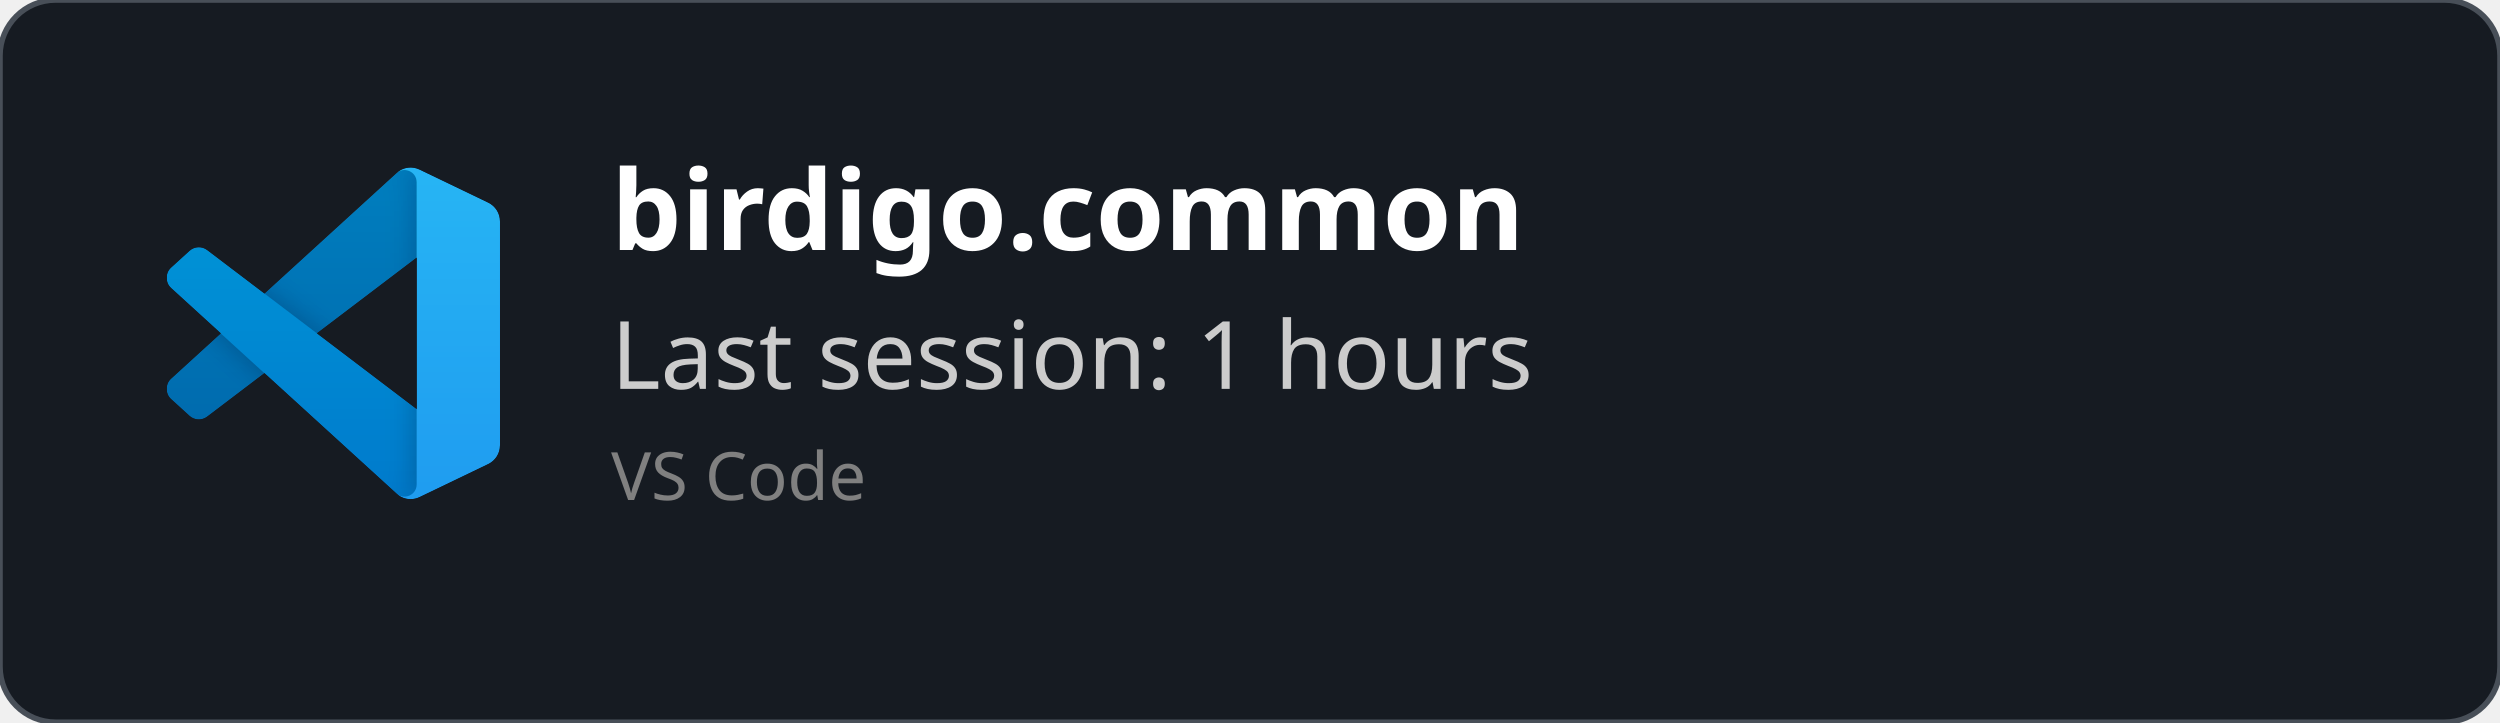
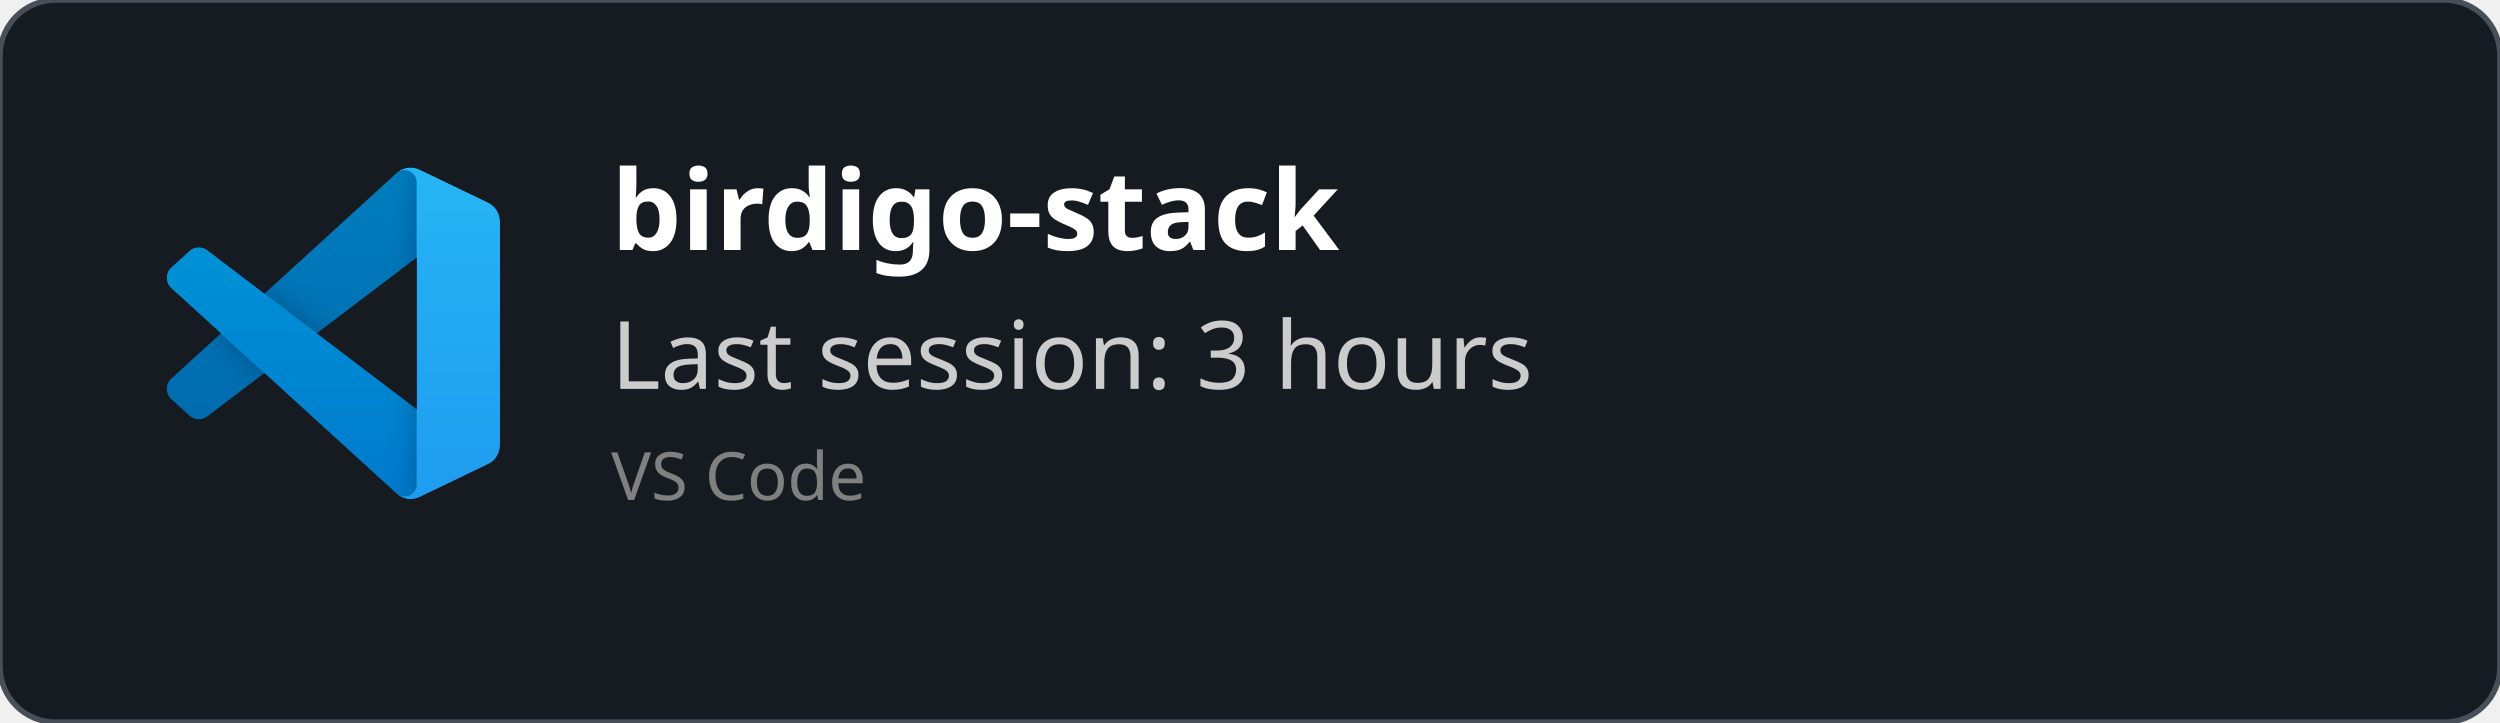
<svg xmlns="http://www.w3.org/2000/svg" width="450" height="130" viewBox="0 0 450 130" fill="none" role="img">
  <style>
    *{
        font-family: 'Segoe UI', Ubuntu, monospace
    }
    </style>
  <defs>
    <clipPath id="horizontalClip" x="20" y="20" width="500" height="200">
      <rect x="90" y="20" width="300" height="50" />
    </clipPath>
  </defs>
  <rect width="450" height="130" fill="rgba(22,27,34)" stroke="#484f58" stroke-width="1" fill-opacity="1" stroke-opacity="1" x="0" y="0" rx="10px" ry="10px">
    </rect>
  <svg width="60" height="60" x="30" y="30" viewBox="0 0 100 100" fill="none" id="vscode">
    <mask id="mask0" mask-type="alpha" maskUnits="userSpaceOnUse" x="0" y="0" width="100" height="100">
      <path fill-rule="evenodd" clip-rule="evenodd" d="M70.912 99.317C72.487 99.931 74.283 99.891 75.873 99.126L96.461 89.22C98.624 88.179 100 85.989 100 83.587V16.413C100 14.011 98.624 11.822 96.461 10.781L75.873 0.874C73.786 -0.13 71.345 0.116 69.513 1.447C69.252 1.637 69.003 1.849 68.769 2.083L29.355 38.041L12.187 25.01C10.589 23.797 8.354 23.896 6.869 25.246L1.363 30.255C-0.453 31.906 -0.455 34.763 1.359 36.417L16.247 50L1.359 63.583C-0.455 65.237 -0.453 68.094 1.363 69.745L6.869 74.754C8.354 76.104 10.589 76.204 12.187 74.99L29.355 61.959L68.769 97.917C69.392 98.541 70.125 99.01 70.912 99.317ZM75.015 27.299L45.109 50L75.015 72.701V27.299Z" fill="white" />
    </mask>
    <g mask="url(#mask0)">
      <path d="M96.461 10.796L75.857 0.876C73.472 -0.273 70.622 0.212 68.75 2.083L1.299 63.583C-0.516 65.237 -0.514 68.094 1.303 69.745L6.813 74.754C8.298 76.104 10.535 76.204 12.134 74.99L93.361 13.37C96.086 11.303 100 13.246 100 16.667V16.427C100 14.027 98.625 11.838 96.461 10.796Z" fill="#0065A9" />
      <g filter="url(#filter0_d)">
        <path d="M96.461 89.204L75.857 99.124C73.472 100.273 70.622 99.788 68.75 97.917L1.299 36.417C-0.516 34.763 -0.514 31.906 1.303 30.255L6.813 25.246C8.298 23.896 10.535 23.796 12.134 25.009L93.361 86.63C96.086 88.697 100 86.754 100 83.333V83.573C100 85.974 98.625 88.162 96.461 89.204Z" fill="#007ACC" />
      </g>
      <g filter="url(#filter1_d)">
        <path d="M75.858 99.126C73.472 100.274 70.622 99.788 68.75 97.917C71.056 100.223 75 98.59 75 95.328V4.672C75 1.41 71.056 -0.223 68.75 2.083C70.622 0.211 73.472 -0.274 75.858 0.874L96.459 10.781C98.623 11.822 100 14.011 100 16.413V83.587C100 85.989 98.623 88.179 96.459 89.22L75.858 99.126Z" fill="#1F9CF0" />
      </g>
      <g style="mix-blend-mode:overlay" opacity="0.25">
        <path fill-rule="evenodd" clip-rule="evenodd" d="M70.851 99.317C72.426 99.931 74.222 99.891 75.812 99.126L96.4 89.22C98.563 88.179 99.939 85.989 99.939 83.587V16.413C99.939 14.011 98.564 11.822 96.4 10.781L75.812 0.874C73.725 -0.13 71.284 0.116 69.453 1.447C69.191 1.637 68.942 1.849 68.708 2.083L29.294 38.041L12.126 25.01C10.528 23.796 8.293 23.896 6.809 25.246L1.302 30.255C-0.513 31.906 -0.515 34.763 1.298 36.417L16.186 50L1.298 63.583C-0.515 65.237 -0.513 68.094 1.302 69.745L6.809 74.754C8.293 76.104 10.528 76.204 12.126 74.99L29.294 61.959L68.708 97.917C69.332 98.54 70.064 99.01 70.851 99.317ZM74.954 27.299L45.048 50L74.954 72.701V27.299Z" fill="url(#paint0_linear)" />
      </g>
    </g>
    <defs>
      <filter id="filter0_d" x="-8.394" y="15.829" width="116.727" height="92.246" filterUnits="userSpaceOnUse" color-interpolation-filters="sRGB">
        <feFlood flood-opacity="0" result="BackgroundImageFix" />
        <feColorMatrix in="SourceAlpha" type="matrix" values="0 0 0 0 0 0 0 0 0 0 0 0 0 0 0 0 0 0 127 0" />
        <feOffset />
        <feGaussianBlur stdDeviation="4.167" />
        <feColorMatrix type="matrix" values="0 0 0 0 0 0 0 0 0 0 0 0 0 0 0 0 0 0 0.25 0" />
        <feBlend mode="overlay" in2="BackgroundImageFix" result="effect1_dropShadow" />
        <feBlend mode="normal" in="SourceGraphic" in2="effect1_dropShadow" result="shape" />
      </filter>
      <filter id="filter1_d" x="60.417" y="-8.076" width="47.917" height="116.151" filterUnits="userSpaceOnUse" color-interpolation-filters="sRGB">
        <feFlood flood-opacity="0" result="BackgroundImageFix" />
        <feColorMatrix in="SourceAlpha" type="matrix" values="0 0 0 0 0 0 0 0 0 0 0 0 0 0 0 0 0 0 127 0" />
        <feOffset />
        <feGaussianBlur stdDeviation="4.167" />
        <feColorMatrix type="matrix" values="0 0 0 0 0 0 0 0 0 0 0 0 0 0 0 0 0 0 0.25 0" />
        <feBlend mode="overlay" in2="BackgroundImageFix" result="effect1_dropShadow" />
        <feBlend mode="normal" in="SourceGraphic" in2="effect1_dropShadow" result="shape" />
      </filter>
      <linearGradient id="paint0_linear" x1="49.939" y1="0.258" x2="49.939" y2="99.742" gradientUnits="userSpaceOnUse">
        <stop stop-color="white" />
        <stop offset="1" stop-color="white" stop-opacity="0" />
      </linearGradient>
    </defs>
  </svg>
  <text x="110" y="45" font-size="20" clip-path="url(#horizontalClip)" font-weight="bold" font-family="Ubuntu" fill="white">
-     birdigo.common
+     birdigo-stack
    </text>
  <text x="110" y="70" font-size="17px" font-family="Ubuntu" fill="#ccc">
-     Last session: 1 hours
+     Last session: 3 hours
    </text>
  <text x="110" y="90" font-size="12px" font-family="Ubuntu" fill="grey">
    VS Code
    </text>
</svg>
